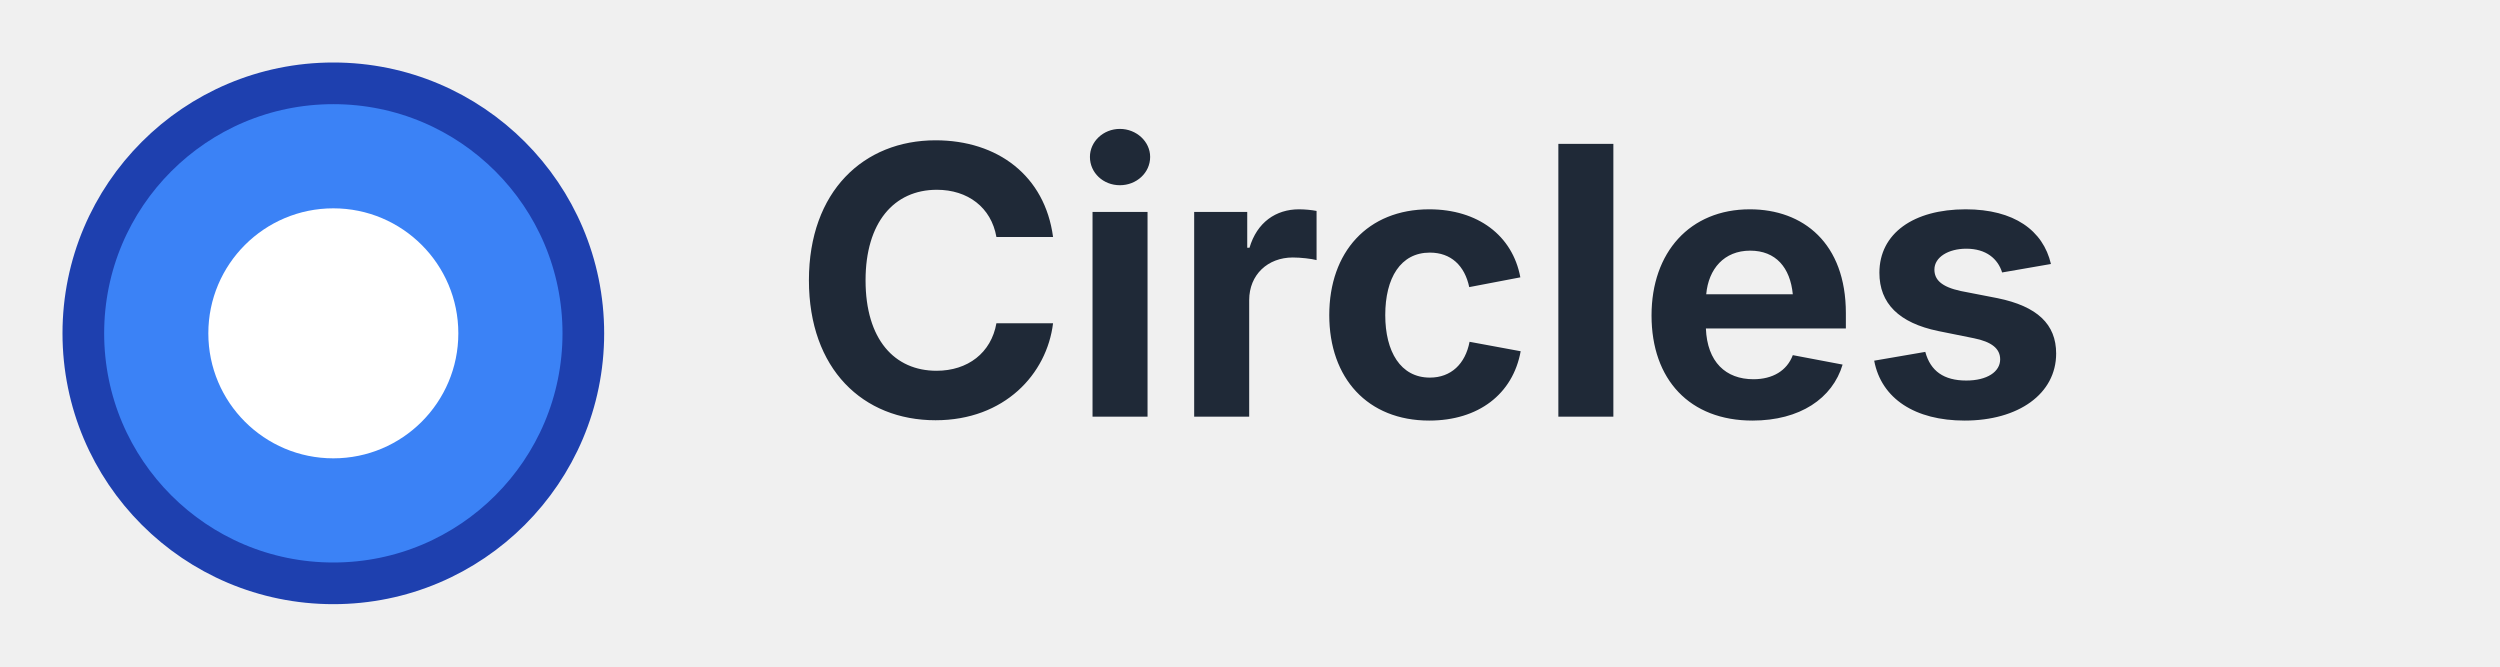
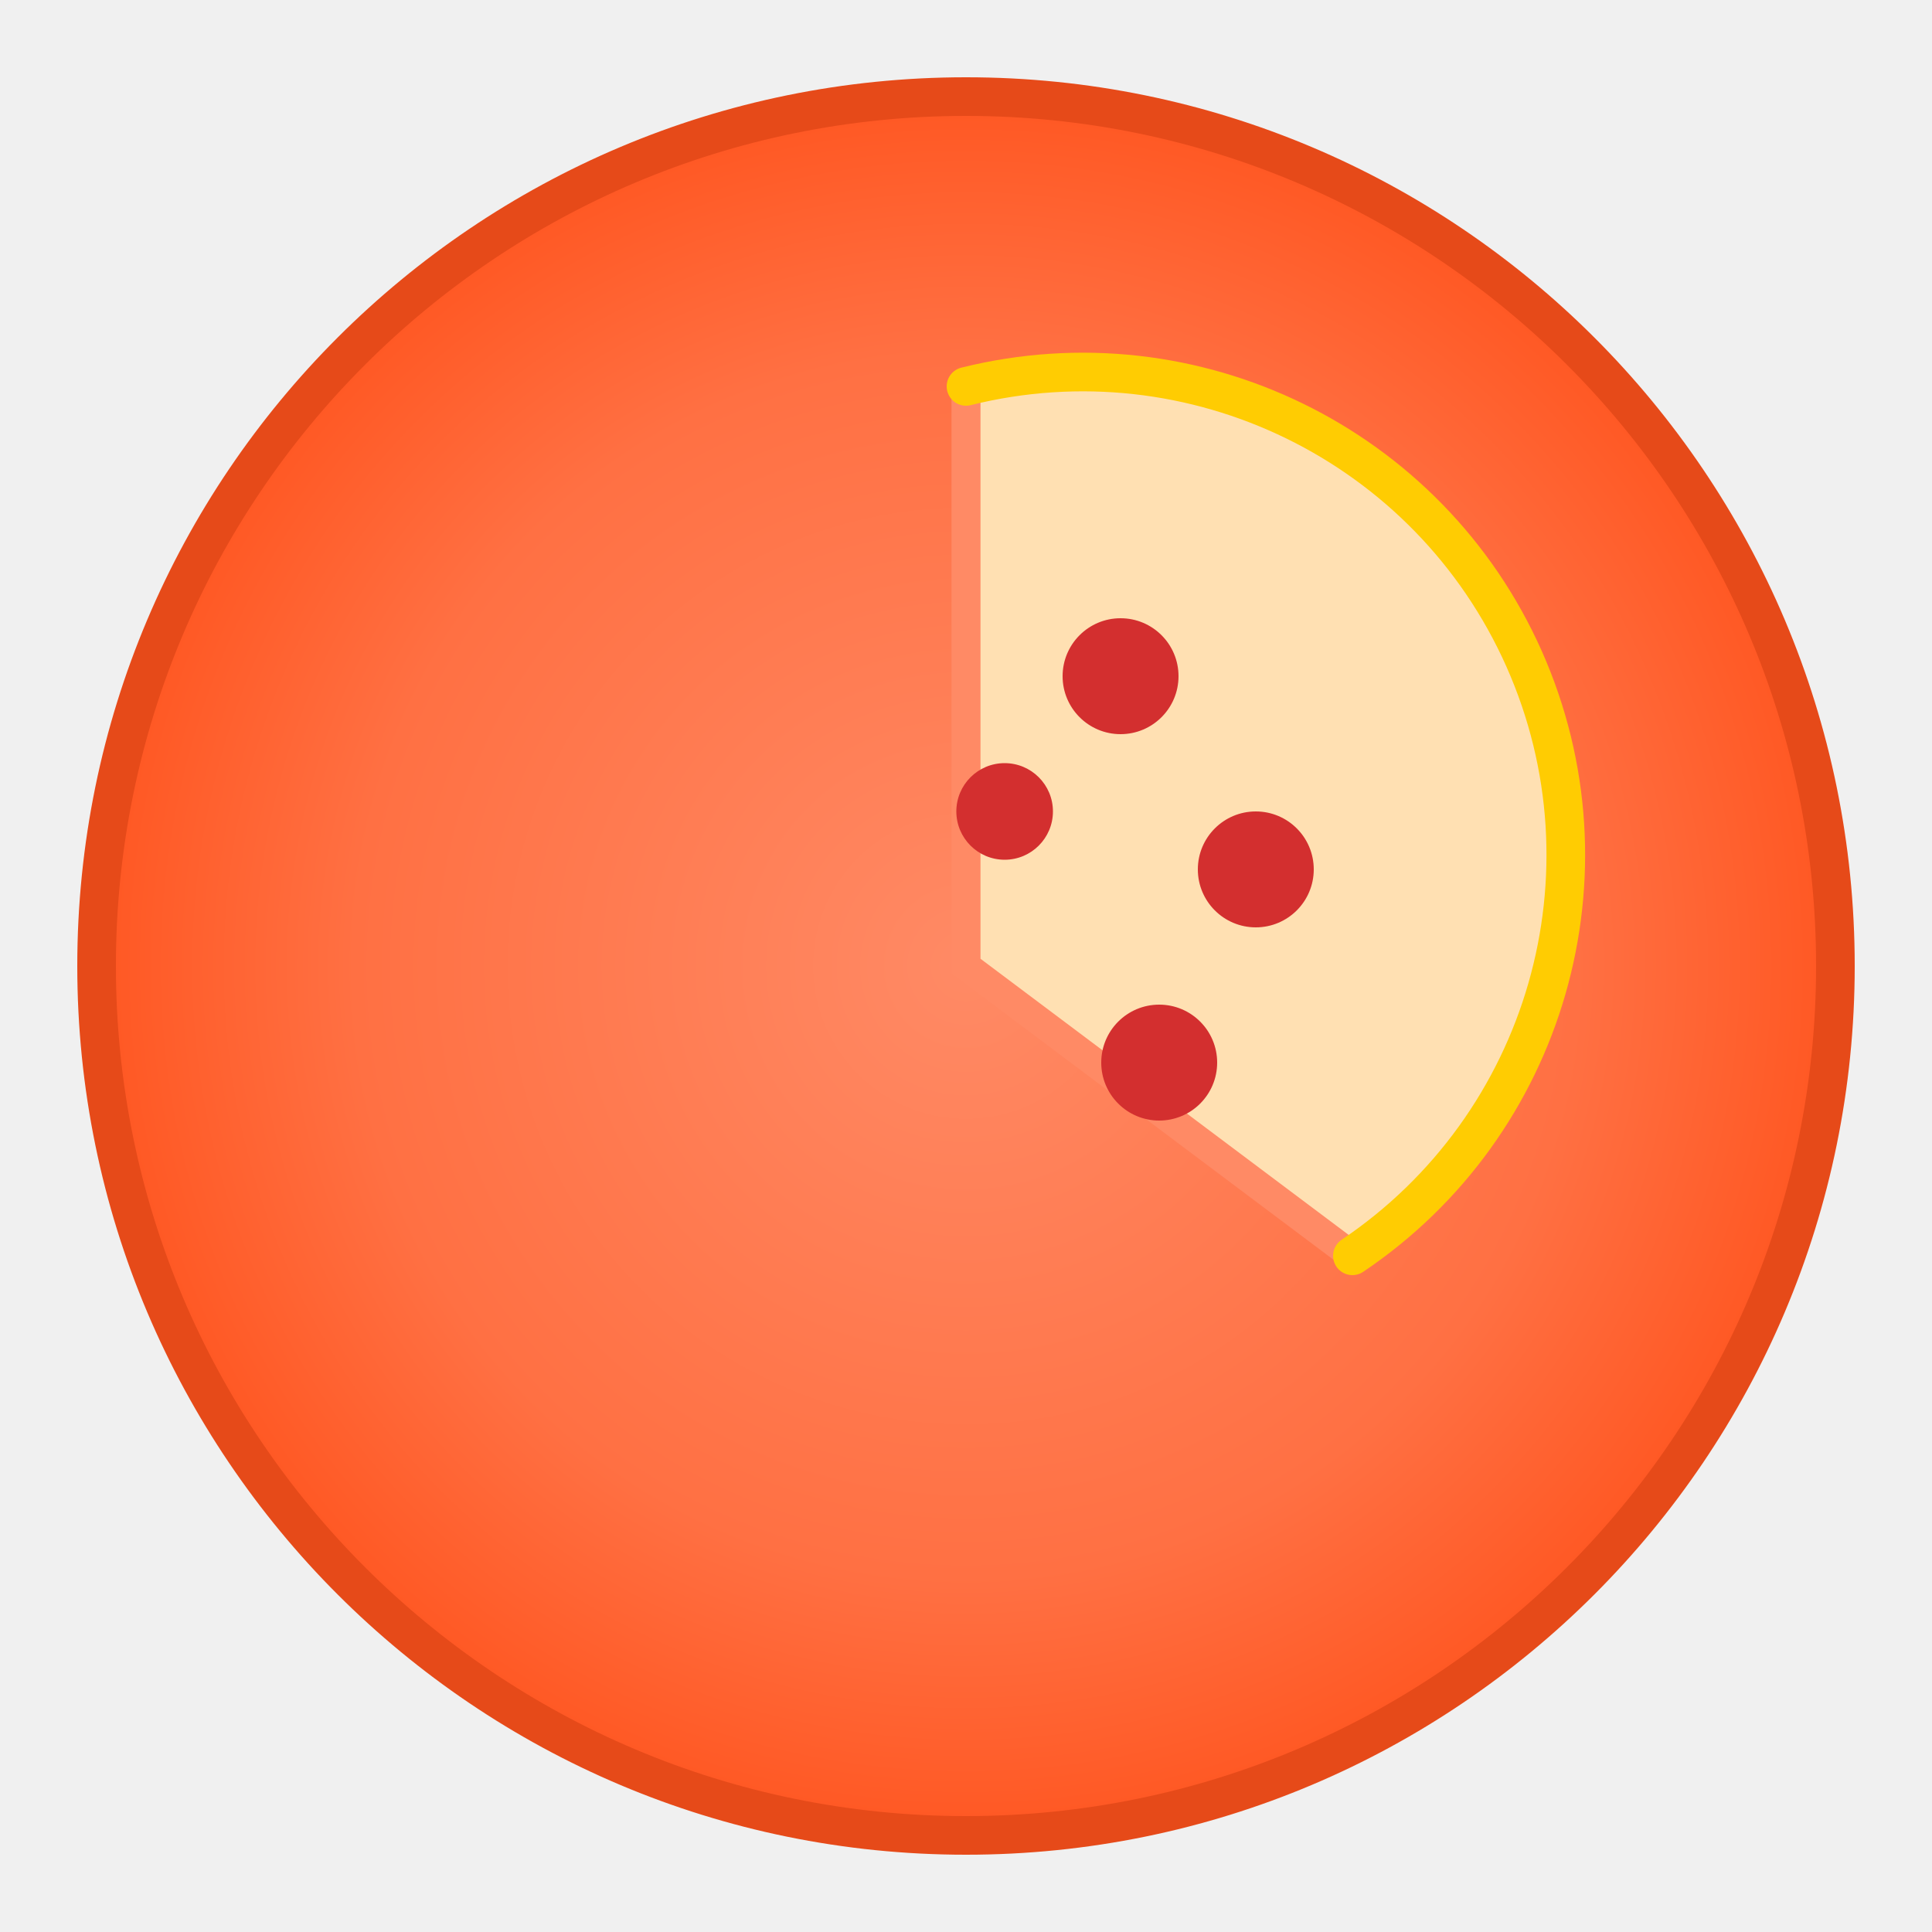
- <svg xmlns="http://www.w3.org/2000/svg" width="120" height="32" viewBox="0 0 120 32" fill="none">
-   <circle cx="16" cy="16" r="12" fill="#3B82F6" stroke="#1E40AF" stroke-width="2" />
-   <circle cx="16" cy="16" r="6" fill="#FFFFFF" />
-   <text x="38" y="20" font-family="system-ui, -apple-system, sans-serif" font-size="18" font-weight="700" fill="#1F2937">Circles</text>
+ <svg xmlns="http://www.w3.org/2000/svg" viewBox="0 0 100 100" width="100" height="100">
+   <defs>
+     <radialGradient id="pizzaGradient" cx="50%" cy="50%" r="50%">
+       <stop offset="0%" style="stop-color:#FF8A65;stop-opacity:1" />
+       <stop offset="70%" style="stop-color:#FF7043;stop-opacity:1" />
+       <stop offset="100%" style="stop-color:#FF5722;stop-opacity:1" />
+     </radialGradient>
+   </defs>
+   <circle cx="50" cy="50" r="45" fill="url(#pizzaGradient)" stroke="#E64A19" stroke-width="2" />
+   <path d="M 50 20 A 25 25 0 0 1 70 65 L 50 50 Z" fill="#FFE0B2" stroke="#FF8A65" stroke-width="1.5" />
+   <circle cx="58" cy="35" r="3" fill="#D32F2F" />
+   <circle cx="65" cy="45" r="3" fill="#D32F2F" />
+   <circle cx="60" cy="55" r="3" fill="#D32F2F" />
+   <circle cx="52" cy="42" r="2.5" fill="#D32F2F" />
+   <path d="M 50 20 A 25 25 0 0 1 70 65" fill="none" stroke="#FFCC02" stroke-width="2" stroke-linecap="round" />
</svg>
